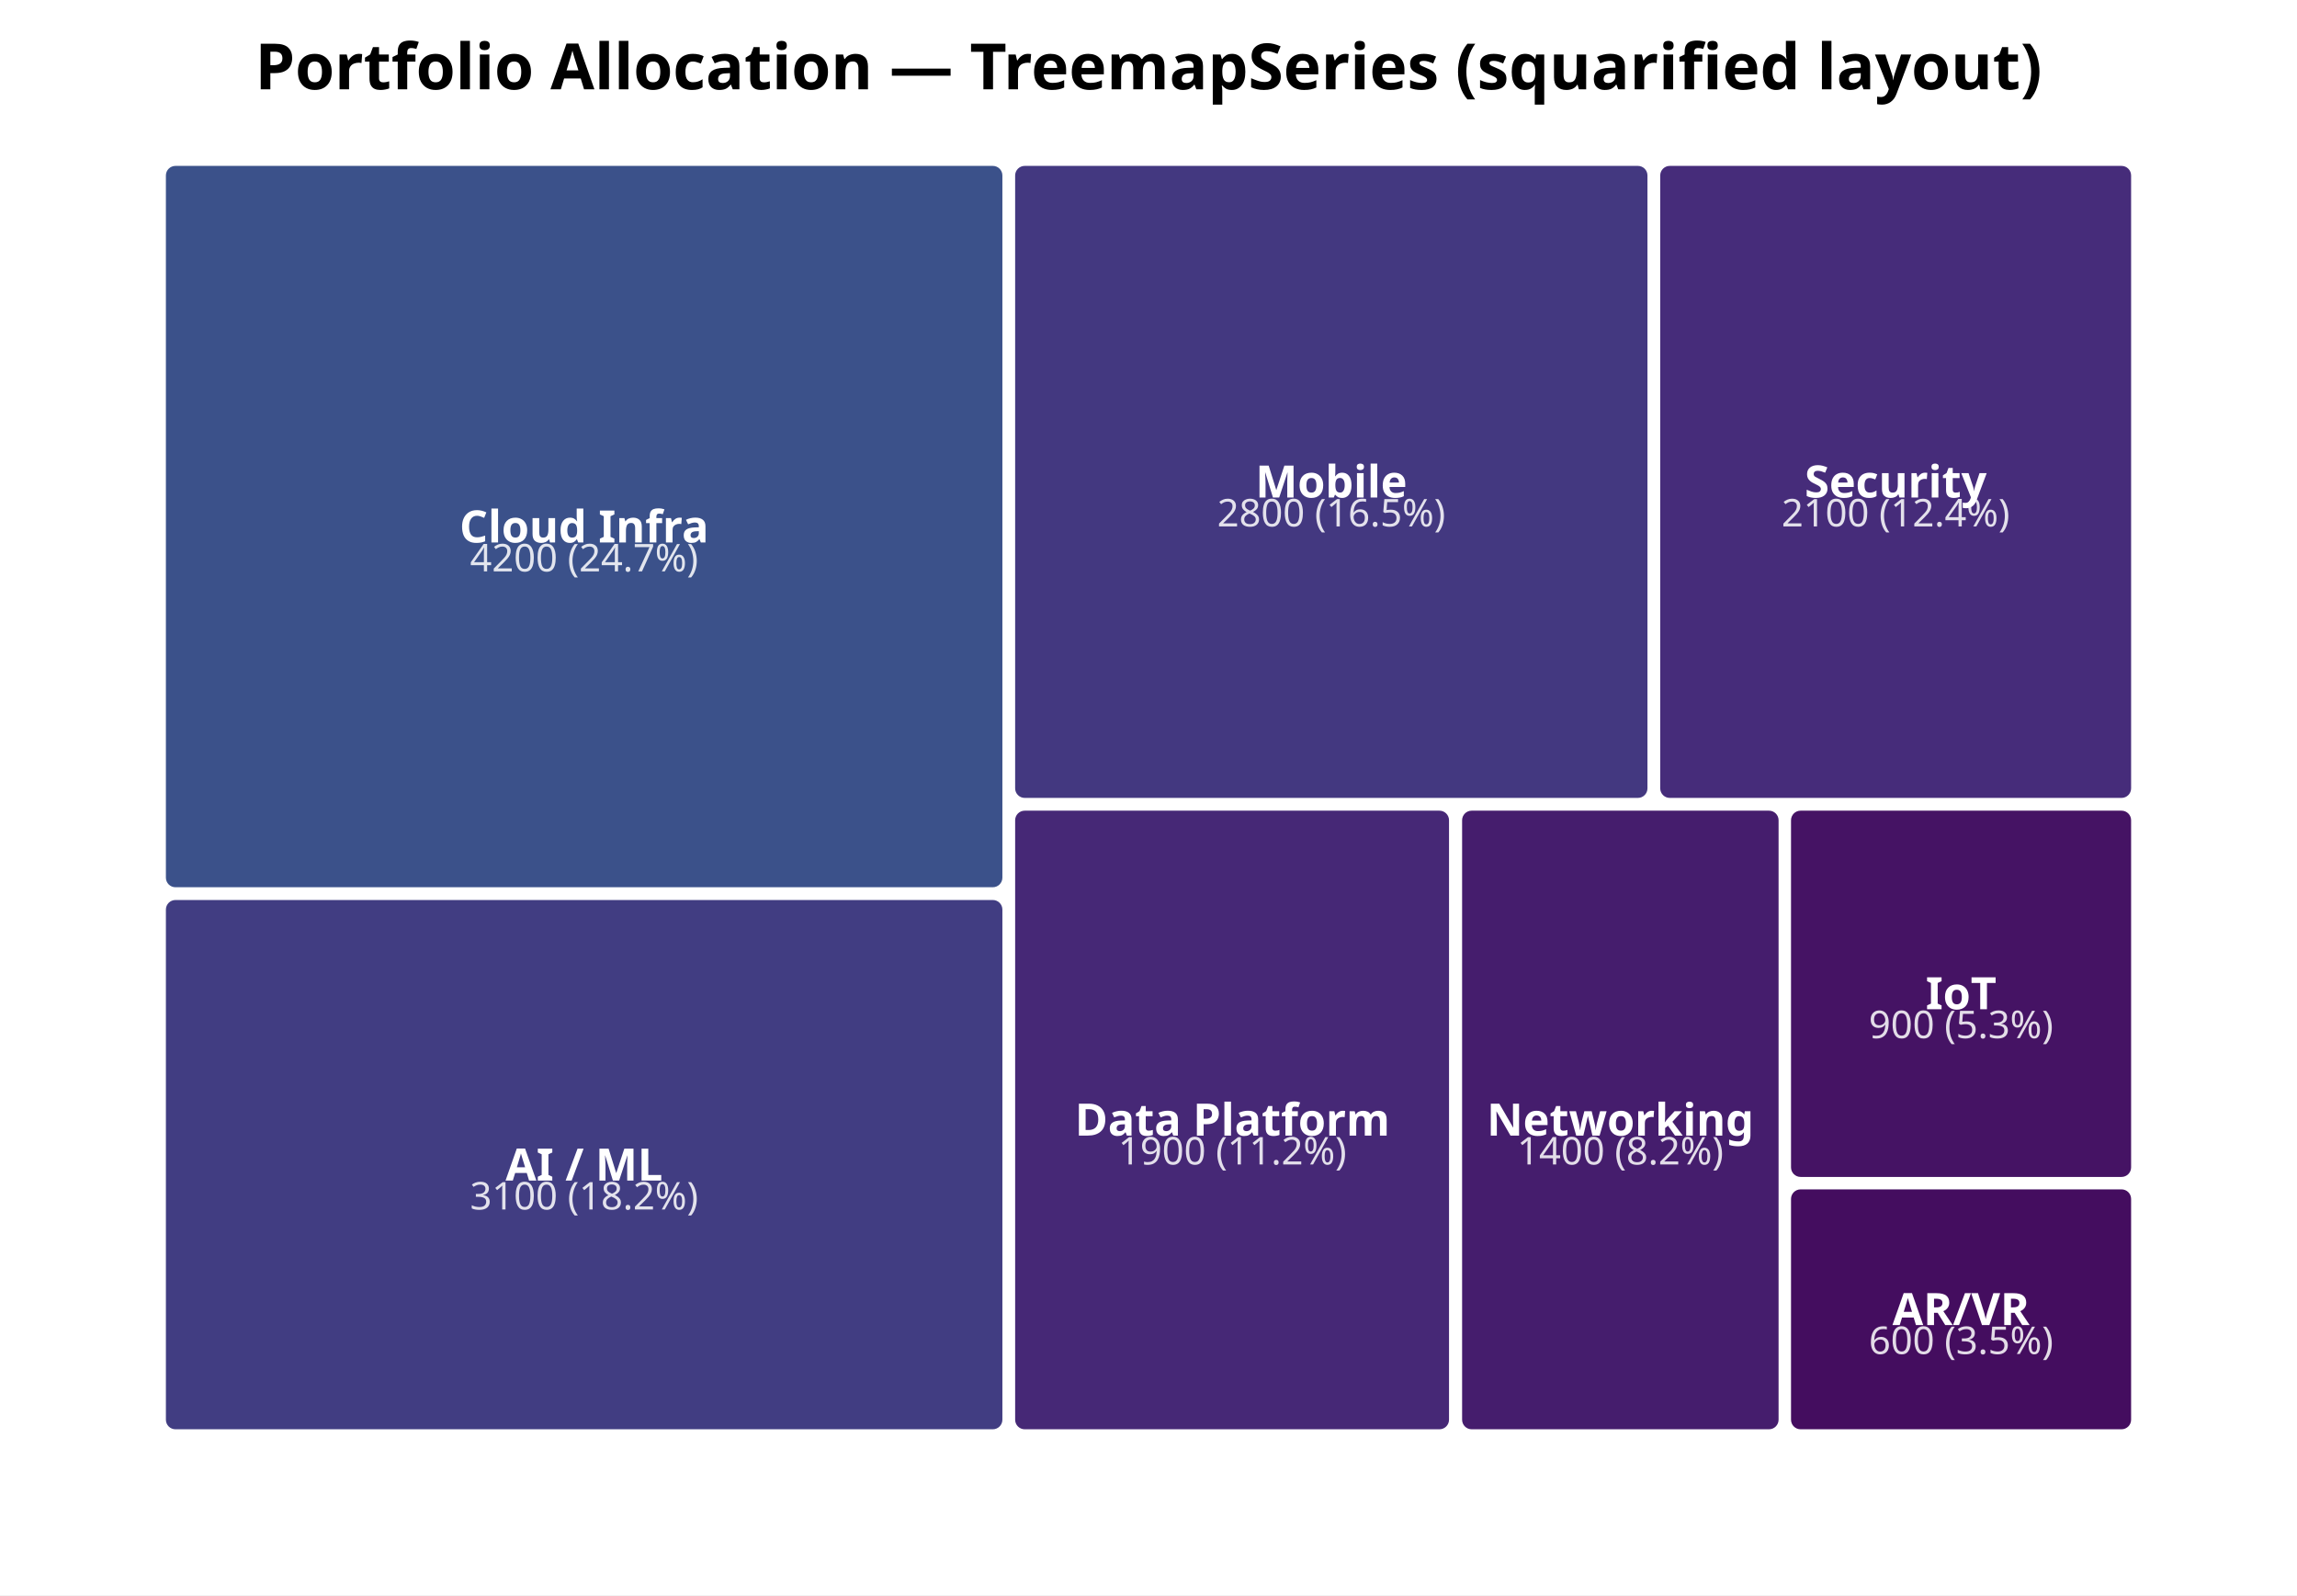
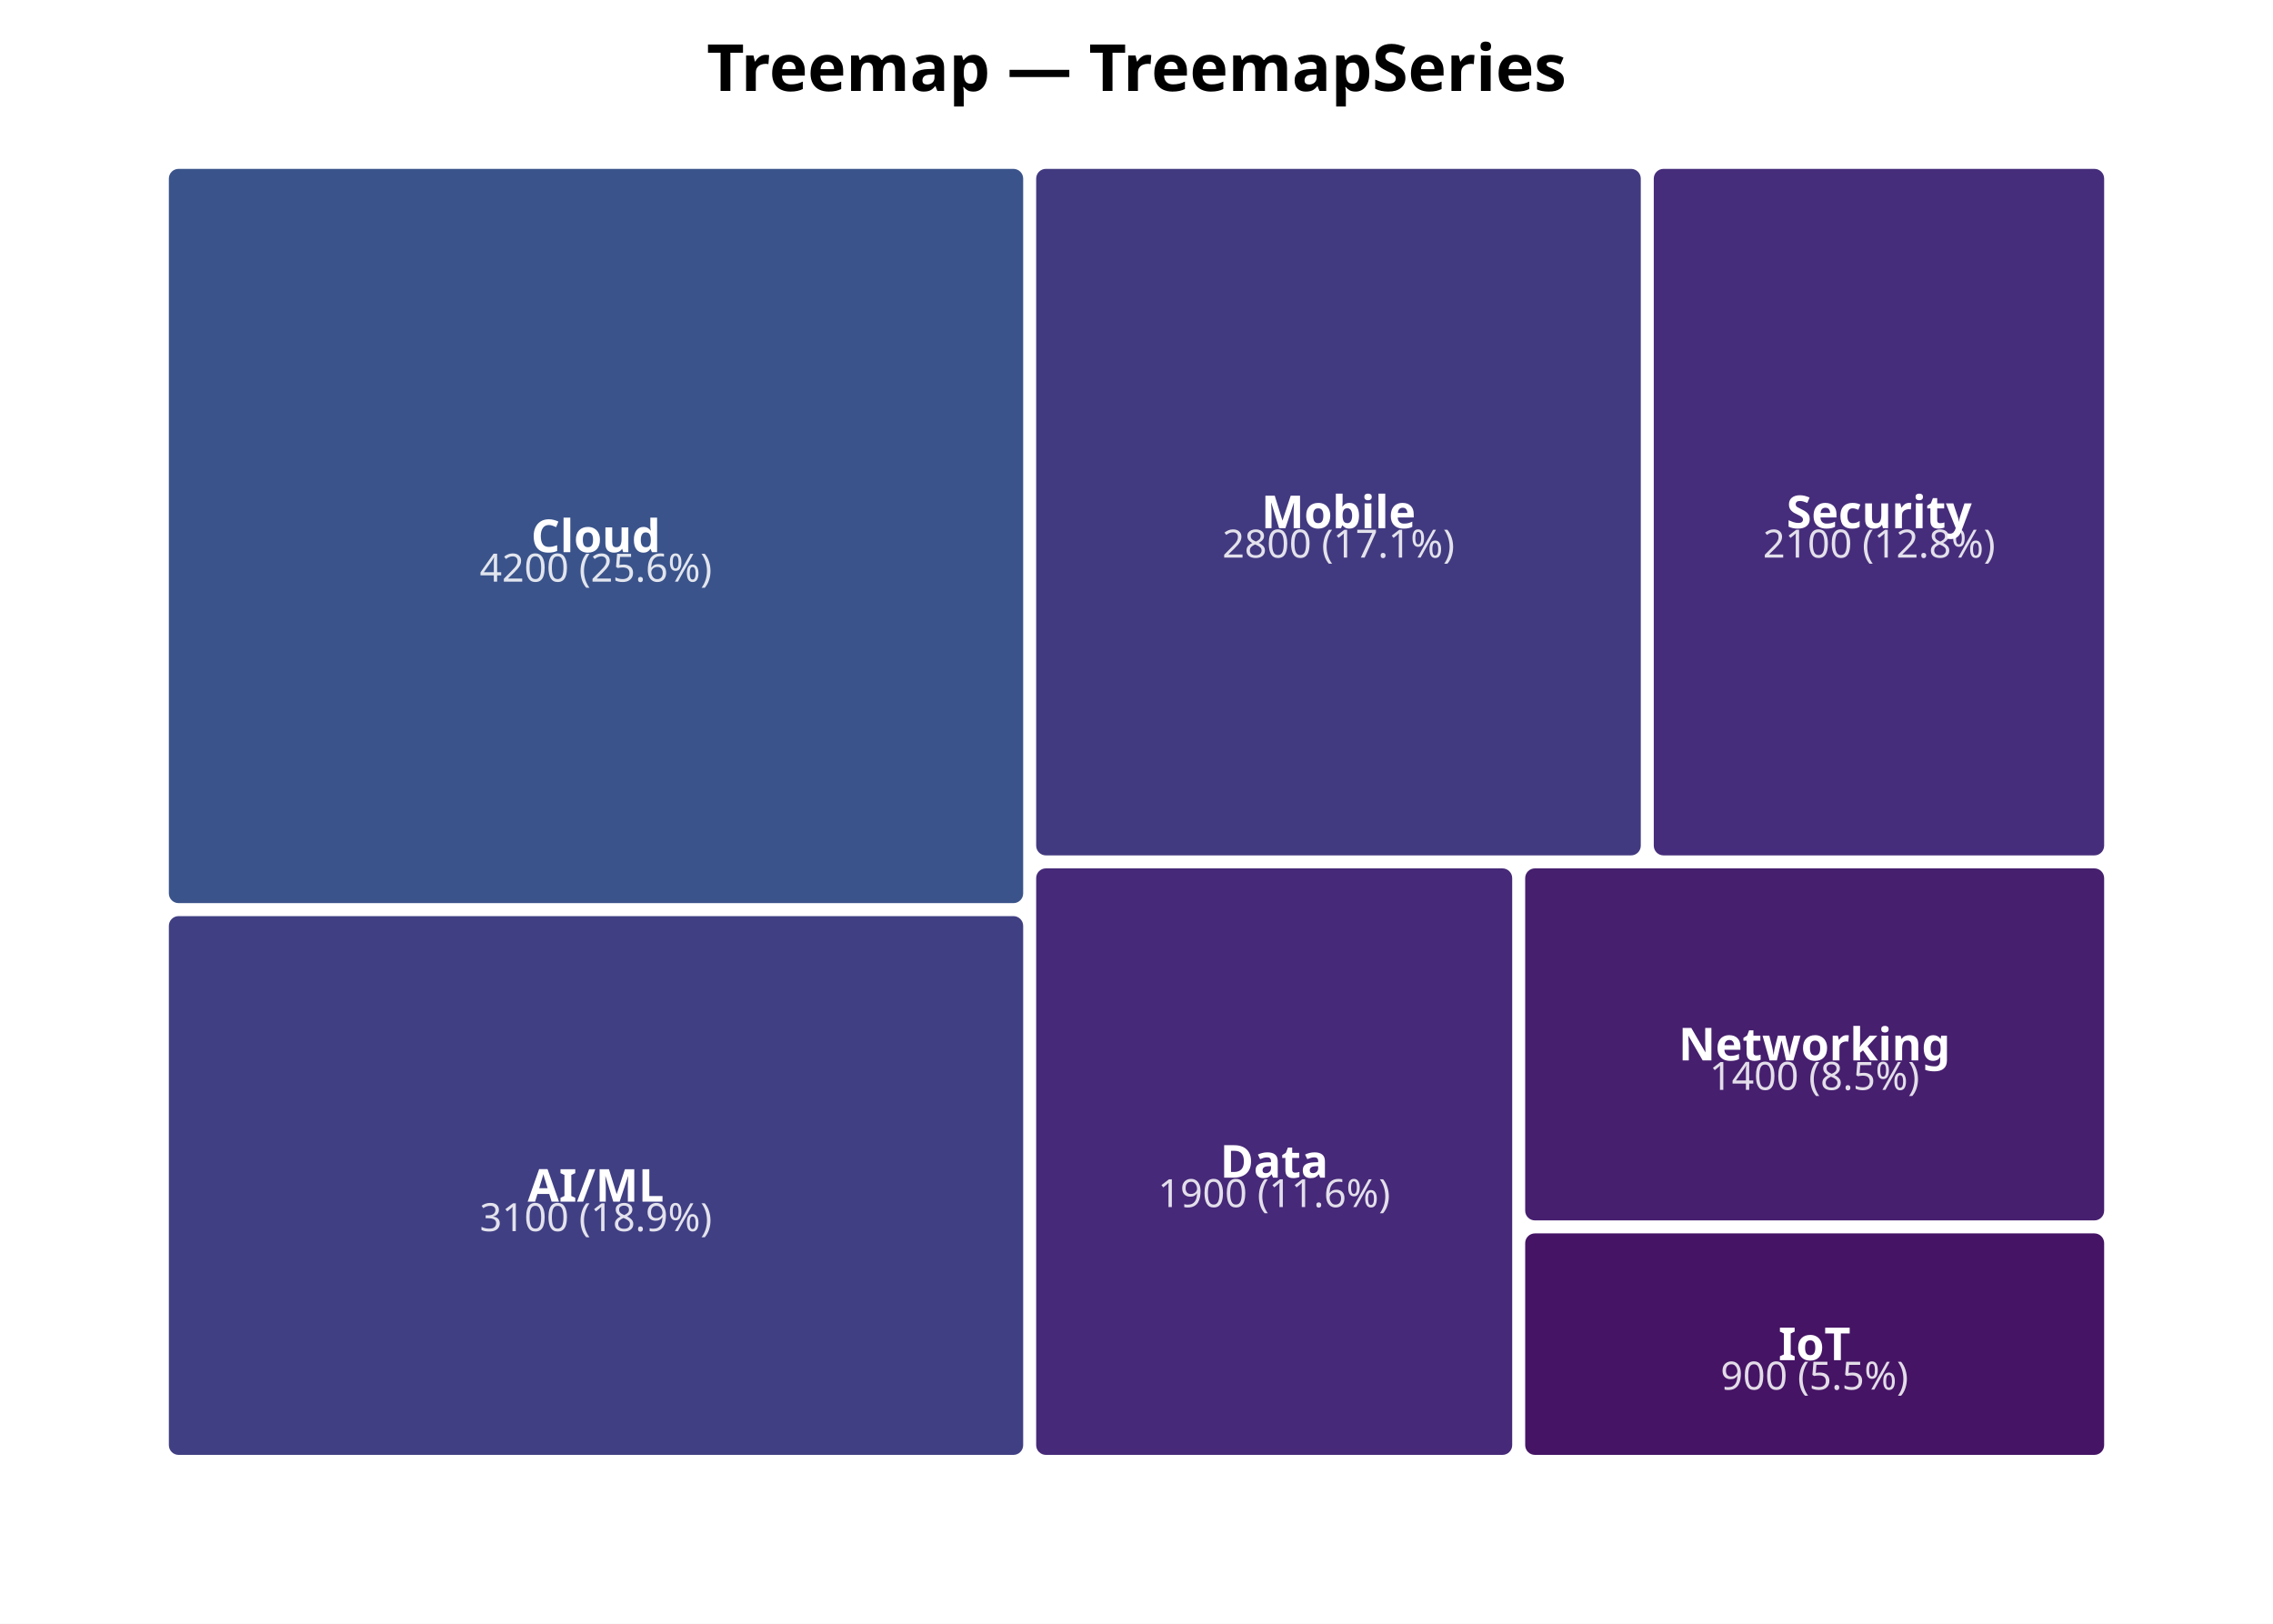
- <svg xmlns="http://www.w3.org/2000/svg" role="img" focusable="false" aria-labelledby="glyphx-chart-20-title glyphx-chart-20-desc" id="glyphx-chart-20" data-glyphx="true" width="720" height="500" viewBox="0 0 720 500">
-   <rect width="720" height="500" fill="#ffffff" />
-   <text x="360" y="28" text-anchor="middle" font-size="20" font-weight="bold" font-family="sans-serif" fill="#000000">Portfolio Allocation  —  TreemapSeries  (squarified layout)</text>
-   <rect class="glyphx-point series-20608" tabindex="0" role="graphics-symbol" x="52.0" y="52.0" width="262.2" height="226.1" fill="#3b518a" rx="3" data-label="Cloud Infra" data-value="4200" />
-   <text x="183.1" y="165.1" text-anchor="middle" dominant-baseline="middle" font-size="14" font-family="sans-serif" fill="#fff" font-weight="600">Cloud Infra</text>
-   <text x="183.1" y="179.1" text-anchor="middle" font-size="12" font-family="sans-serif" fill="#fff" opacity="0.85">4200 (24.7%)</text>
-   <rect class="glyphx-point series-20608" tabindex="0" role="graphics-symbol" x="52.0" y="282.1" width="262.2" height="165.9" fill="#413d82" rx="3" data-label="AI / ML" data-value="3100" />
-   <text x="183.1" y="365.1" text-anchor="middle" dominant-baseline="middle" font-size="14" font-family="sans-serif" fill="#fff" font-weight="600">AI / ML</text>
-   <text x="183.1" y="379.1" text-anchor="middle" font-size="12" font-family="sans-serif" fill="#fff" opacity="0.85">3100 (18.2%)</text>
-   <rect class="glyphx-point series-20608" tabindex="0" role="graphics-symbol" x="318.2" y="52.0" width="198.2" height="198.1" fill="#433880" rx="3" data-label="Mobile" data-value="2800" />
-   <text x="417.3" y="151.0" text-anchor="middle" dominant-baseline="middle" font-size="14" font-family="sans-serif" fill="#fff" font-weight="600">Mobile</text>
-   <text x="417.3" y="165.0" text-anchor="middle" font-size="12" font-family="sans-serif" fill="#fff" opacity="0.85">2800 (16.5%)</text>
-   <rect class="glyphx-point series-20608" tabindex="0" role="graphics-symbol" x="520.4" y="52.0" width="147.6" height="198.1" fill="#462c7a" rx="3" data-label="Security" data-value="2100" />
-   <text x="594.2" y="151.0" text-anchor="middle" dominant-baseline="middle" font-size="14" font-family="sans-serif" fill="#fff" font-weight="600">Security</text>
-   <text x="594.2" y="165.0" text-anchor="middle" font-size="12" font-family="sans-serif" fill="#fff" opacity="0.85">2100 (12.4%)</text>
-   <rect class="glyphx-point series-20608" tabindex="0" role="graphics-symbol" x="318.2" y="254.1" width="136.0" height="193.9" fill="#462876" rx="3" data-label="Data Platform" data-value="1900" />
-   <text x="386.3" y="351.0" text-anchor="middle" dominant-baseline="middle" font-size="14" font-family="sans-serif" fill="#fff" font-weight="600">Data Platform</text>
-   <text x="386.3" y="365.0" text-anchor="middle" font-size="12" font-family="sans-serif" fill="#fff" opacity="0.85">1900 (11.2%)</text>
-   <rect class="glyphx-point series-20608" tabindex="0" role="graphics-symbol" x="458.3" y="254.1" width="99.2" height="193.9" fill="#451d6d" rx="3" data-label="Networking" data-value="1400" />
-   <text x="507.9" y="351.0" text-anchor="middle" dominant-baseline="middle" font-size="14" font-family="sans-serif" fill="#fff" font-weight="600">Networking</text>
-   <text x="507.9" y="365.0" text-anchor="middle" font-size="12" font-family="sans-serif" fill="#fff" opacity="0.85">1400 (8.2%)</text>
-   <rect class="glyphx-point series-20608" tabindex="0" role="graphics-symbol" x="561.4" y="254.1" width="106.6" height="114.8" fill="#451364" rx="3" data-label="IoT" data-value="900" />
-   <text x="614.7" y="311.4" text-anchor="middle" dominant-baseline="middle" font-size="14" font-family="sans-serif" fill="#fff" font-weight="600">IoT</text>
-   <text x="614.7" y="325.4" text-anchor="middle" font-size="12" font-family="sans-serif" fill="#fff" opacity="0.85">900 (5.3%)</text>
-   <rect class="glyphx-point series-20608" tabindex="0" role="graphics-symbol" x="561.4" y="372.8" width="106.6" height="75.2" fill="#440d5f" rx="3" data-label="AR/VR" data-value="600" />
-   <text x="614.7" y="410.4" text-anchor="middle" dominant-baseline="middle" font-size="14" font-family="sans-serif" fill="#fff" font-weight="600">AR/VR</text>
-   <text x="614.7" y="424.4" text-anchor="middle" font-size="12" font-family="sans-serif" fill="#fff" opacity="0.85">600 (3.5%)</text>
+ <svg xmlns="http://www.w3.org/2000/svg" role="img" focusable="false" aria-labelledby="glyphx-chart-18-title glyphx-chart-18-desc" id="glyphx-chart-18" data-glyphx="true" width="700" height="500" viewBox="0 0 700 500">
+   <rect width="700" height="500" fill="#ffffff" />
+   <text x="350" y="28" text-anchor="middle" font-size="20" font-weight="bold" font-family="sans-serif" fill="#000000">Treemap  —  TreemapSeries</text>
+   <rect class="glyphx-point series-53984" tabindex="0" role="graphics-symbol" x="52.0" y="52.0" width="263.1" height="226.1" fill="#3a538b" rx="3" data-label="Cloud" data-value="4200" />
+   <text x="183.5" y="165.1" text-anchor="middle" dominant-baseline="middle" font-size="14" font-family="sans-serif" fill="#fff" font-weight="600">Cloud</text>
+   <text x="183.5" y="179.1" text-anchor="middle" font-size="12" font-family="sans-serif" fill="#fff" opacity="0.85">4200 (25.6%)</text>
+   <rect class="glyphx-point series-53984" tabindex="0" role="graphics-symbol" x="52.0" y="282.1" width="263.1" height="165.9" fill="#403f83" rx="3" data-label="AI/ML" data-value="3100" />
+   <text x="183.5" y="365.1" text-anchor="middle" dominant-baseline="middle" font-size="14" font-family="sans-serif" fill="#fff" font-weight="600">AI/ML</text>
+   <text x="183.5" y="379.1" text-anchor="middle" font-size="12" font-family="sans-serif" fill="#fff" opacity="0.85">3100 (18.9%)</text>
+   <rect class="glyphx-point series-53984" tabindex="0" role="graphics-symbol" x="319.1" y="52.0" width="186.2" height="211.4" fill="#423a80" rx="3" data-label="Mobile" data-value="2800" />
+   <text x="412.2" y="157.7" text-anchor="middle" dominant-baseline="middle" font-size="14" font-family="sans-serif" fill="#fff" font-weight="600">Mobile</text>
+   <text x="412.2" y="171.7" text-anchor="middle" font-size="12" font-family="sans-serif" fill="#fff" opacity="0.85">2800 (17.1%)</text>
+   <rect class="glyphx-point series-53984" tabindex="0" role="graphics-symbol" x="509.3" y="52.0" width="138.7" height="211.4" fill="#462d7b" rx="3" data-label="Security" data-value="2100" />
+   <text x="578.7" y="157.7" text-anchor="middle" dominant-baseline="middle" font-size="14" font-family="sans-serif" fill="#fff" font-weight="600">Security</text>
+   <text x="578.7" y="171.7" text-anchor="middle" font-size="12" font-family="sans-serif" fill="#fff" opacity="0.85">2100 (12.8%)</text>
+   <rect class="glyphx-point series-53984" tabindex="0" role="graphics-symbol" x="319.1" y="267.4" width="146.6" height="180.6" fill="#462978" rx="3" data-label="Data" data-value="1900" />
+   <text x="392.4" y="357.7" text-anchor="middle" dominant-baseline="middle" font-size="14" font-family="sans-serif" fill="#fff" font-weight="600">Data</text>
+   <text x="392.4" y="371.7" text-anchor="middle" font-size="12" font-family="sans-serif" fill="#fff" opacity="0.85">1900 (11.6%)</text>
+   <rect class="glyphx-point series-53984" tabindex="0" role="graphics-symbol" x="469.7" y="267.4" width="178.3" height="108.4" fill="#461f6e" rx="3" data-label="Networking" data-value="1400" />
+   <text x="558.8" y="321.6" text-anchor="middle" dominant-baseline="middle" font-size="14" font-family="sans-serif" fill="#fff" font-weight="600">Networking</text>
+   <text x="558.8" y="335.6" text-anchor="middle" font-size="12" font-family="sans-serif" fill="#fff" opacity="0.85">1400 (8.5%)</text>
+   <rect class="glyphx-point series-53984" tabindex="0" role="graphics-symbol" x="469.7" y="379.8" width="178.3" height="68.2" fill="#451465" rx="3" data-label="IoT" data-value="900" />
+   <text x="558.8" y="413.9" text-anchor="middle" dominant-baseline="middle" font-size="14" font-family="sans-serif" fill="#fff" font-weight="600">IoT</text>
+   <text x="558.8" y="427.9" text-anchor="middle" font-size="12" font-family="sans-serif" fill="#fff" opacity="0.85">900 (5.5%)</text>
</svg>
